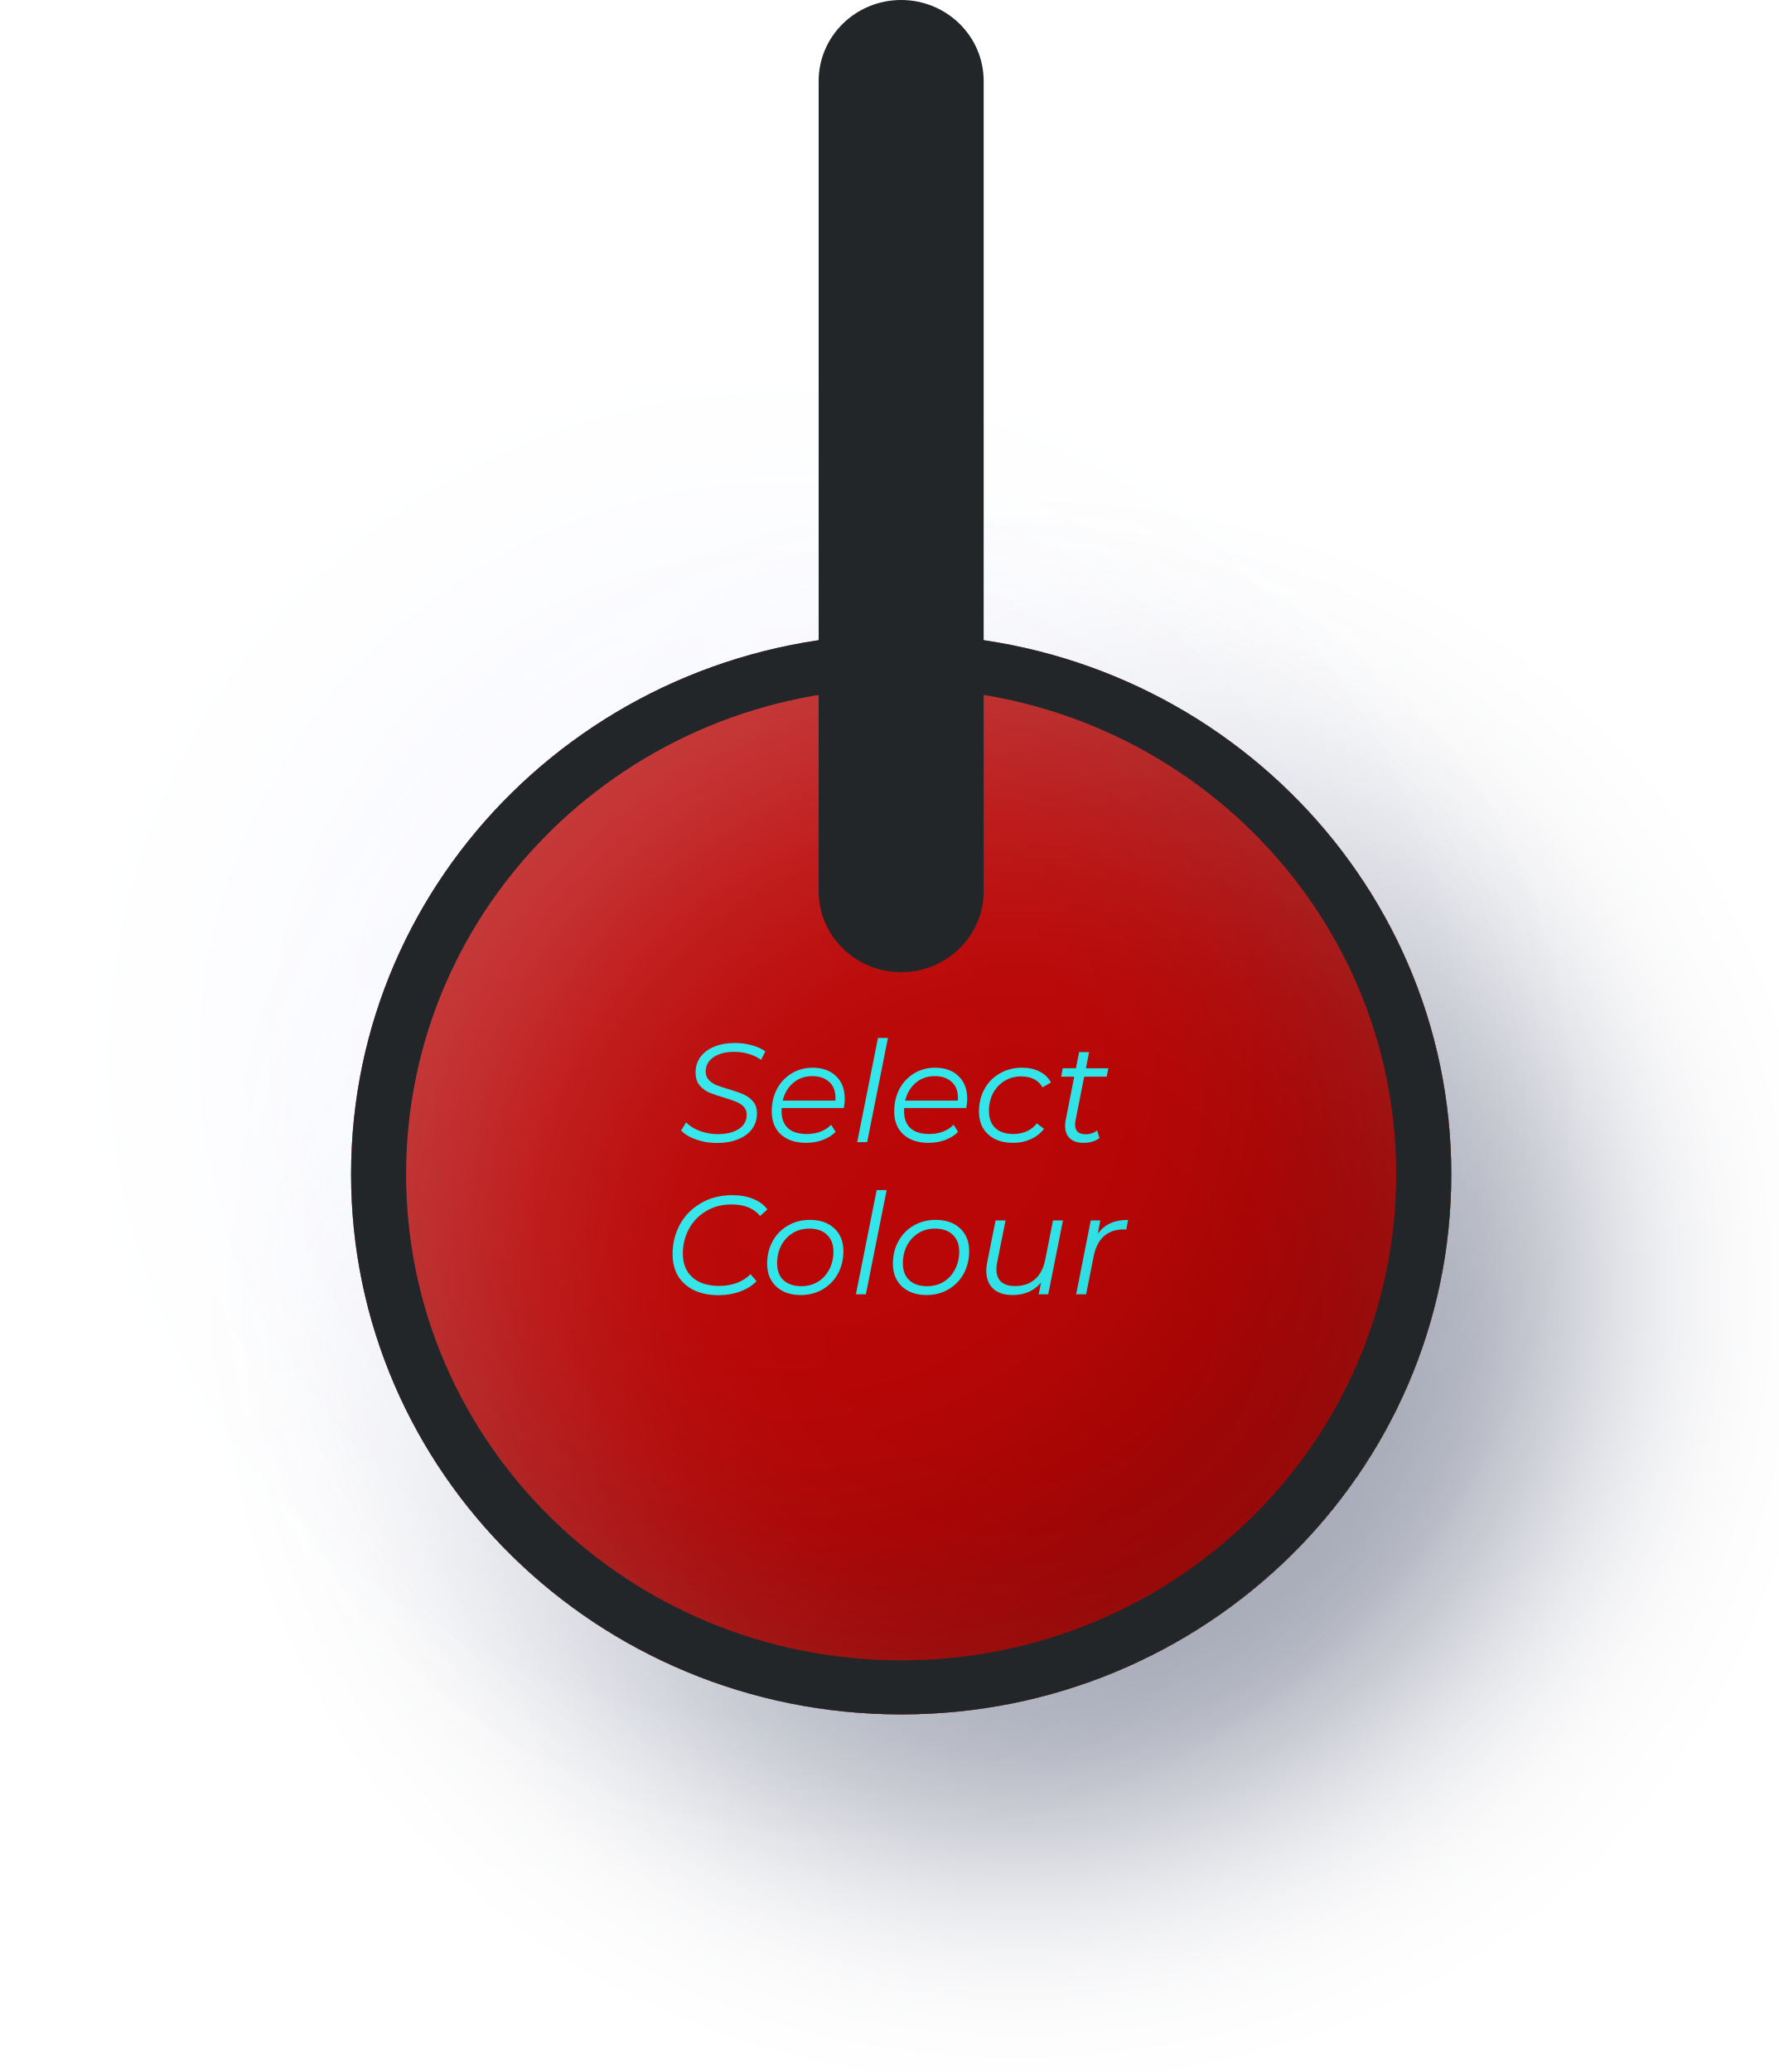
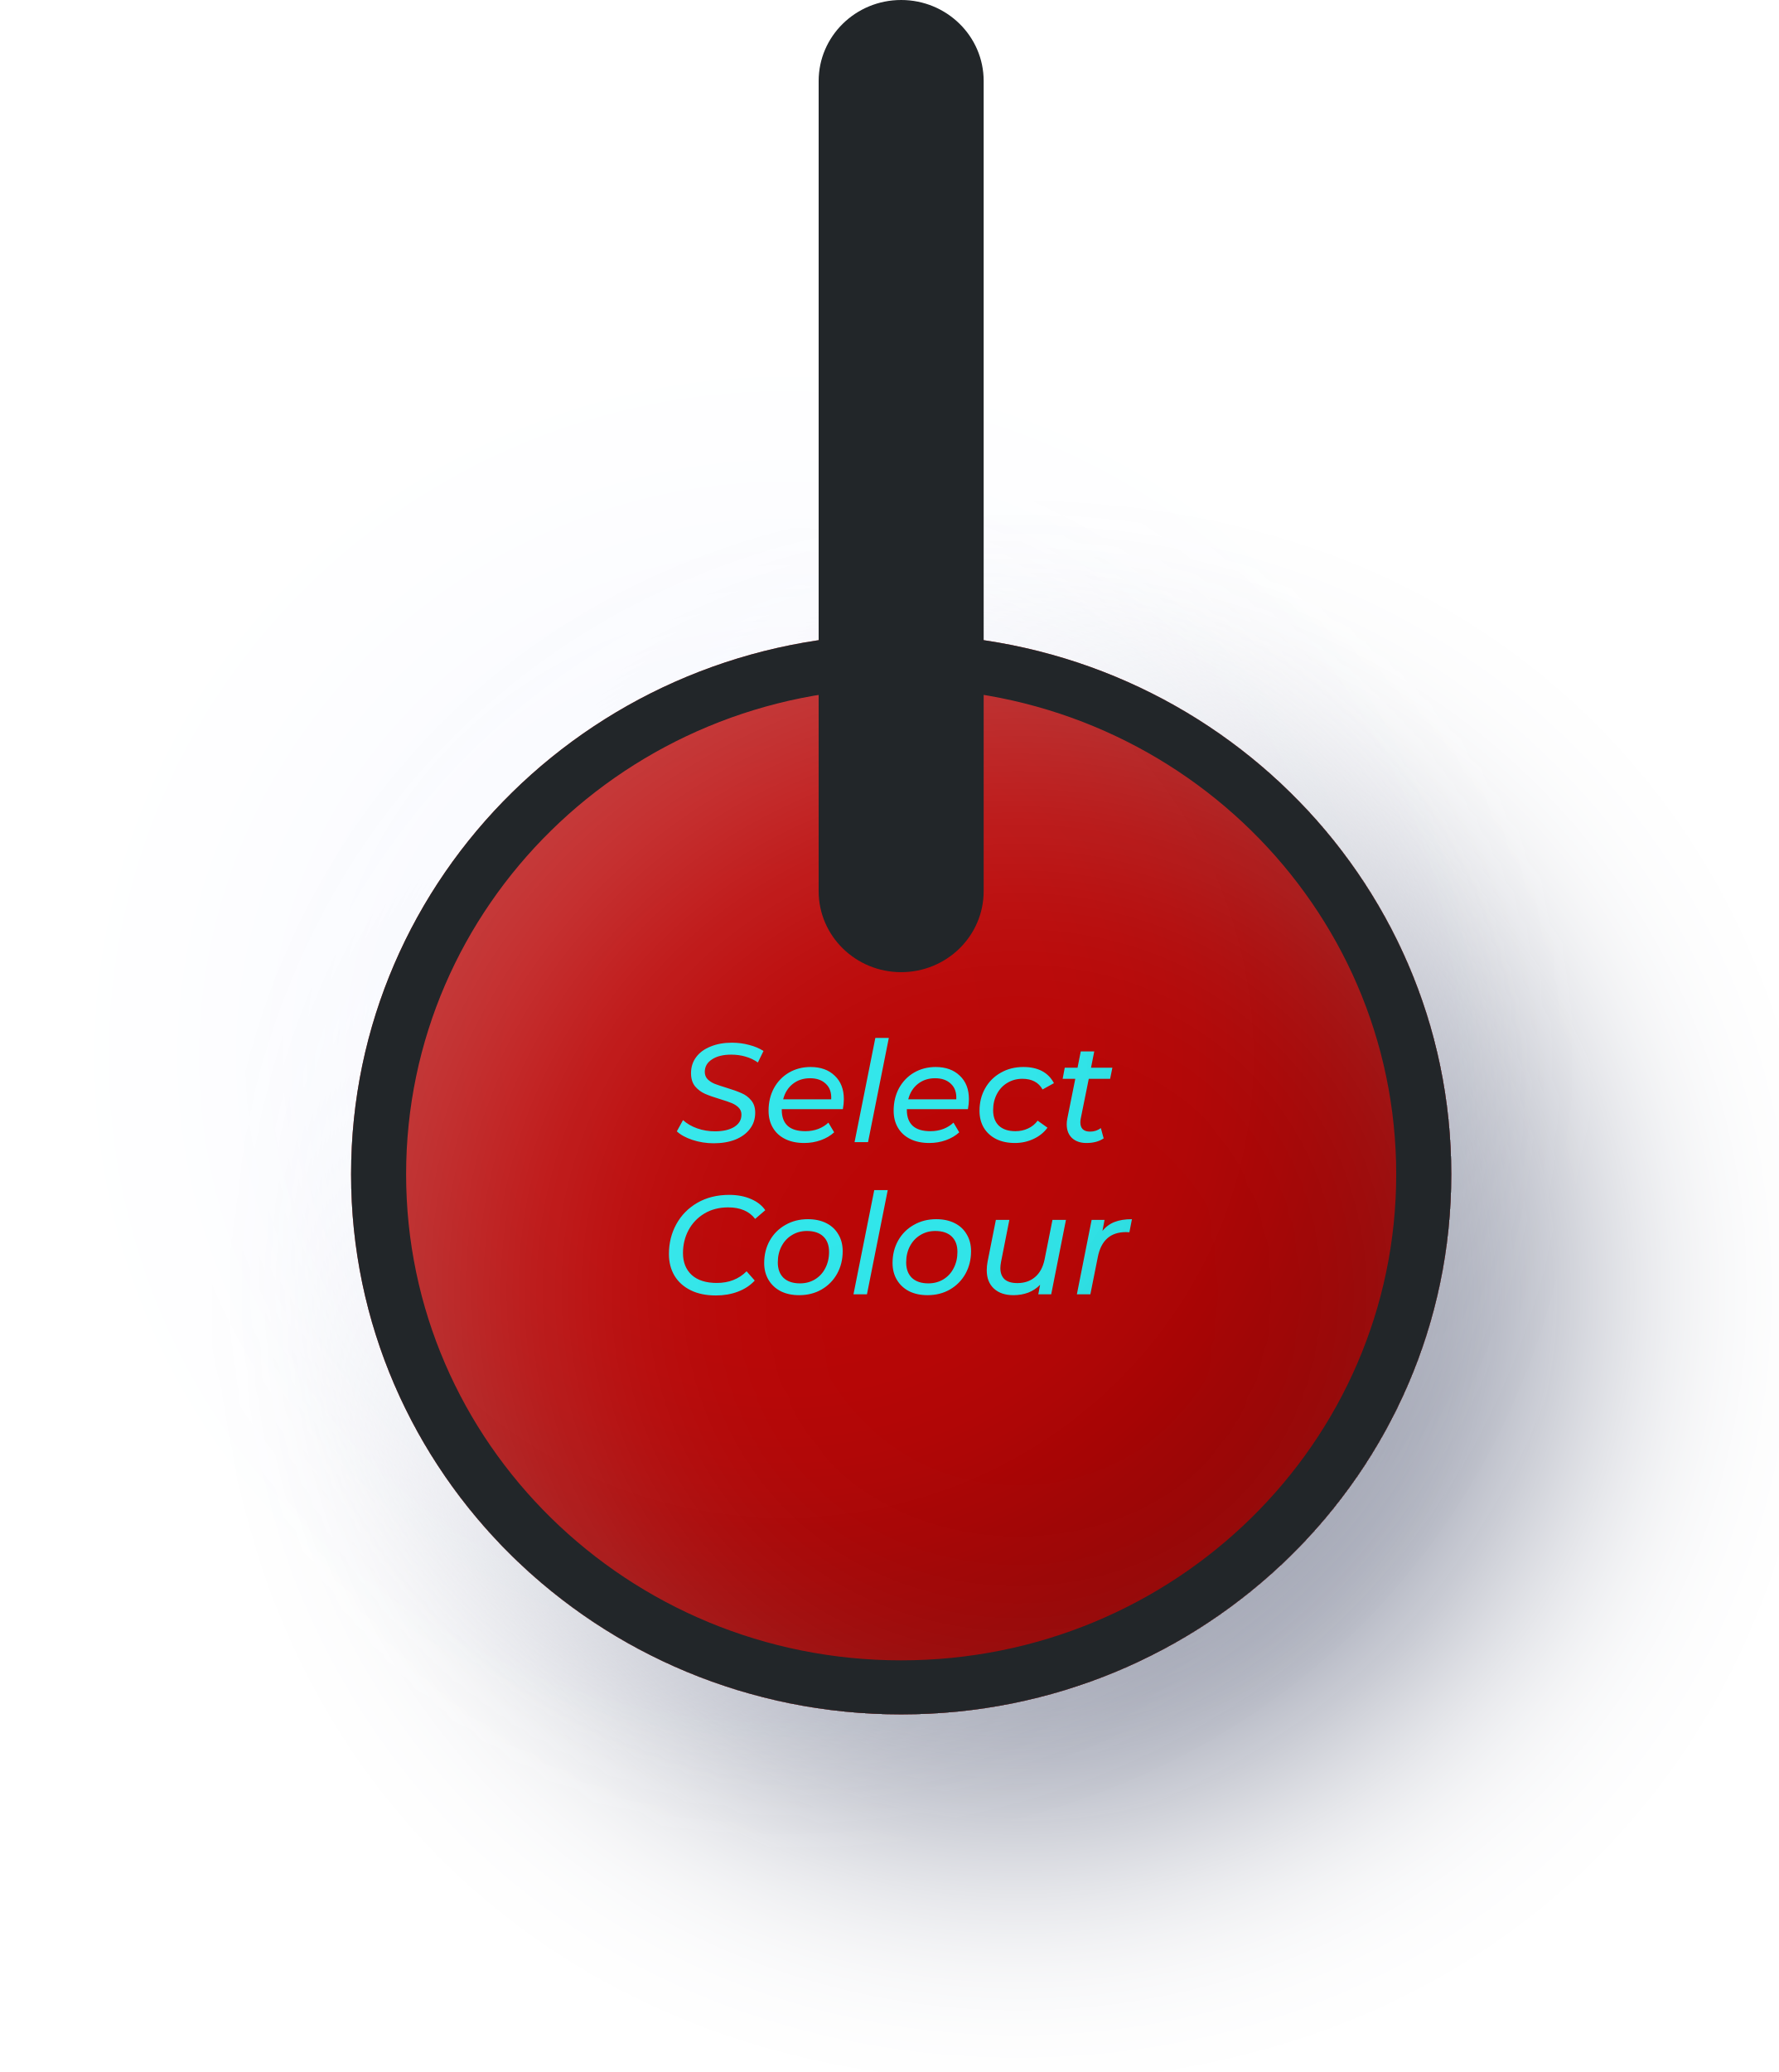
<svg viewBox="0 0 152 177">
  <g filter="url(#filter0_ddii)">
    <path class="select-color-input" id="tankColor" d="M124 100.311C124 125.792 102.957 146.448 77 146.448C51.043 146.448 30 125.792 30 100.311C30 74.83 51.043 54.174 77 54.174C102.957 54.174 124 74.83 124 100.311Z" fill="#BA0606" />
    <g style="mix-blend-mode:difference">
-       <path class="select-color-input" d="M61.246 97.64C60.63 97.64 60.038 97.54 59.47 97.34C58.91 97.14 58.486 96.884 58.198 96.572L58.63 95.876C58.91 96.18 59.298 96.424 59.794 96.608C60.29 96.792 60.802 96.884 61.33 96.884C62.074 96.884 62.67 96.74 63.118 96.452C63.574 96.156 63.802 95.748 63.802 95.228C63.802 94.948 63.718 94.72 63.55 94.544C63.382 94.368 63.17 94.228 62.914 94.124C62.658 94.012 62.31 93.892 61.87 93.764C61.35 93.612 60.926 93.468 60.598 93.332C60.278 93.188 60.002 92.98 59.77 92.708C59.546 92.428 59.434 92.068 59.434 91.628C59.434 91.108 59.574 90.66 59.854 90.284C60.142 89.9 60.538 89.608 61.042 89.408C61.554 89.2 62.138 89.096 62.794 89.096C63.298 89.096 63.778 89.16 64.234 89.288C64.69 89.408 65.078 89.584 65.398 89.816L65.026 90.536C64.722 90.312 64.374 90.144 63.982 90.032C63.59 89.912 63.178 89.852 62.746 89.852C62.01 89.852 61.418 90.004 60.97 90.308C60.522 90.612 60.298 91.024 60.298 91.544C60.298 91.832 60.386 92.068 60.562 92.252C60.738 92.436 60.954 92.584 61.21 92.696C61.474 92.8 61.826 92.916 62.266 93.044C62.786 93.196 63.206 93.344 63.526 93.488C63.846 93.624 64.118 93.824 64.342 94.088C64.566 94.344 64.678 94.684 64.678 95.108C64.678 95.636 64.53 96.092 64.234 96.476C63.946 96.852 63.542 97.14 63.022 97.34C62.51 97.54 61.918 97.64 61.246 97.64ZM66.793 94.652C66.785 94.708 66.781 94.792 66.781 94.904C66.781 95.544 66.961 96.032 67.321 96.368C67.689 96.704 68.233 96.872 68.953 96.872C69.369 96.872 69.757 96.804 70.117 96.668C70.485 96.524 70.785 96.328 71.017 96.08L71.401 96.692C71.105 96.988 70.733 97.22 70.285 97.388C69.845 97.548 69.377 97.628 68.881 97.628C67.969 97.628 67.249 97.388 66.721 96.908C66.201 96.428 65.941 95.772 65.941 94.94C65.941 94.236 66.089 93.6 66.385 93.032C66.689 92.464 67.105 92.02 67.633 91.7C68.169 91.372 68.769 91.208 69.433 91.208C70.273 91.208 70.941 91.448 71.437 91.928C71.933 92.4 72.181 93.052 72.181 93.884C72.181 94.116 72.153 94.372 72.097 94.652H66.793ZM69.409 91.928C68.777 91.928 68.237 92.116 67.789 92.492C67.341 92.868 67.037 93.376 66.877 94.016H71.377C71.385 93.96 71.389 93.884 71.389 93.788C71.389 93.196 71.209 92.74 70.849 92.42C70.489 92.092 70.009 91.928 69.409 91.928ZM75.019 88.664H75.871L74.095 97.568H73.243L75.019 88.664ZM77.258 94.652C77.25 94.708 77.246 94.792 77.246 94.904C77.246 95.544 77.426 96.032 77.786 96.368C78.154 96.704 78.698 96.872 79.418 96.872C79.834 96.872 80.222 96.804 80.582 96.668C80.95 96.524 81.25 96.328 81.482 96.08L81.866 96.692C81.57 96.988 81.198 97.22 80.75 97.388C80.31 97.548 79.842 97.628 79.346 97.628C78.434 97.628 77.714 97.388 77.186 96.908C76.666 96.428 76.406 95.772 76.406 94.94C76.406 94.236 76.554 93.6 76.85 93.032C77.154 92.464 77.57 92.02 78.098 91.7C78.634 91.372 79.234 91.208 79.898 91.208C80.738 91.208 81.406 91.448 81.902 91.928C82.398 92.4 82.646 93.052 82.646 93.884C82.646 94.116 82.618 94.372 82.562 94.652H77.258ZM79.874 91.928C79.242 91.928 78.702 92.116 78.254 92.492C77.806 92.868 77.502 93.376 77.342 94.016H81.842C81.85 93.96 81.854 93.884 81.854 93.788C81.854 93.196 81.674 92.74 81.314 92.42C80.954 92.092 80.474 91.928 79.874 91.928ZM86.564 97.628C85.972 97.628 85.456 97.52 85.016 97.304C84.576 97.08 84.236 96.768 83.996 96.368C83.764 95.96 83.648 95.488 83.648 94.952C83.648 94.24 83.804 93.6 84.116 93.032C84.428 92.464 84.864 92.02 85.424 91.7C85.984 91.372 86.616 91.208 87.32 91.208C87.904 91.208 88.404 91.316 88.82 91.532C89.244 91.74 89.572 92.052 89.804 92.468L89.084 92.888C88.724 92.264 88.112 91.952 87.248 91.952C86.728 91.952 86.256 92.08 85.832 92.336C85.416 92.592 85.088 92.944 84.848 93.392C84.616 93.84 84.5 94.348 84.5 94.916C84.5 95.532 84.68 96.012 85.04 96.356C85.408 96.7 85.928 96.872 86.6 96.872C87.008 96.872 87.384 96.796 87.728 96.644C88.08 96.484 88.368 96.256 88.592 95.96L89.204 96.428C88.924 96.804 88.548 97.1 88.076 97.316C87.612 97.524 87.108 97.628 86.564 97.628ZM91.908 95.66C91.876 95.852 91.86 95.984 91.86 96.056C91.86 96.616 92.164 96.896 92.772 96.896C93.132 96.896 93.456 96.788 93.744 96.572L93.948 97.22C93.588 97.492 93.12 97.628 92.544 97.628C92.072 97.628 91.696 97.5 91.416 97.244C91.144 96.988 91.008 96.636 91.008 96.188C91.008 96.012 91.024 95.848 91.056 95.696L91.788 91.976H90.672L90.804 91.256H91.932L92.208 89.876H93.06L92.784 91.256H94.704L94.56 91.976H92.64L91.908 95.66ZM61.393 110.64C60.577 110.64 59.873 110.496 59.281 110.208C58.689 109.912 58.237 109.504 57.925 108.984C57.621 108.456 57.469 107.844 57.469 107.148C57.469 106.22 57.677 105.372 58.093 104.604C58.517 103.836 59.117 103.228 59.893 102.78C60.669 102.324 61.565 102.096 62.581 102.096C63.253 102.096 63.849 102.204 64.369 102.42C64.889 102.628 65.289 102.928 65.569 103.32L64.945 103.872C64.409 103.216 63.597 102.888 62.509 102.888C61.685 102.888 60.957 103.08 60.325 103.464C59.693 103.84 59.205 104.348 58.861 104.988C58.517 105.628 58.345 106.332 58.345 107.1C58.345 107.94 58.613 108.608 59.149 109.104C59.693 109.6 60.465 109.848 61.465 109.848C62.561 109.848 63.449 109.516 64.129 108.852L64.645 109.44C64.277 109.824 63.809 110.12 63.241 110.328C62.673 110.536 62.057 110.64 61.393 110.64ZM68.417 110.628C67.841 110.628 67.337 110.52 66.905 110.304C66.473 110.08 66.137 109.768 65.897 109.368C65.665 108.96 65.549 108.488 65.549 107.952C65.549 107.24 65.705 106.6 66.017 106.032C66.329 105.464 66.761 105.02 67.313 104.7C67.873 104.372 68.501 104.208 69.197 104.208C70.077 104.208 70.773 104.448 71.285 104.928C71.805 105.408 72.065 106.056 72.065 106.872C72.065 107.584 71.909 108.228 71.597 108.804C71.285 109.372 70.849 109.82 70.289 110.148C69.737 110.468 69.113 110.628 68.417 110.628ZM68.477 109.872C68.997 109.872 69.465 109.748 69.881 109.5C70.297 109.244 70.621 108.892 70.853 108.444C71.093 107.988 71.213 107.48 71.213 106.92C71.213 106.304 71.029 105.824 70.661 105.48C70.301 105.128 69.793 104.952 69.137 104.952C68.617 104.952 68.149 105.08 67.733 105.336C67.317 105.592 66.989 105.948 66.749 106.404C66.517 106.852 66.401 107.356 66.401 107.916C66.401 108.532 66.581 109.012 66.941 109.356C67.309 109.7 67.821 109.872 68.477 109.872ZM74.908 101.664H75.76L73.984 110.568H73.132L74.908 101.664ZM79.163 110.628C78.587 110.628 78.083 110.52 77.651 110.304C77.219 110.08 76.883 109.768 76.643 109.368C76.411 108.96 76.295 108.488 76.295 107.952C76.295 107.24 76.451 106.6 76.763 106.032C77.075 105.464 77.507 105.02 78.059 104.7C78.619 104.372 79.247 104.208 79.943 104.208C80.823 104.208 81.519 104.448 82.031 104.928C82.551 105.408 82.811 106.056 82.811 106.872C82.811 107.584 82.655 108.228 82.343 108.804C82.031 109.372 81.595 109.82 81.035 110.148C80.483 110.468 79.859 110.628 79.163 110.628ZM79.223 109.872C79.743 109.872 80.211 109.748 80.627 109.5C81.043 109.244 81.367 108.892 81.599 108.444C81.839 107.988 81.959 107.48 81.959 106.92C81.959 106.304 81.775 105.824 81.407 105.48C81.047 105.128 80.539 104.952 79.883 104.952C79.363 104.952 78.895 105.08 78.479 105.336C78.063 105.592 77.735 105.948 77.495 106.404C77.263 106.852 77.147 107.356 77.147 107.916C77.147 108.532 77.327 109.012 77.687 109.356C78.055 109.7 78.567 109.872 79.223 109.872ZM90.826 104.256L89.566 110.568H88.75L88.954 109.56C88.362 110.272 87.55 110.628 86.518 110.628C85.814 110.628 85.262 110.448 84.862 110.088C84.47 109.72 84.274 109.212 84.274 108.564C84.274 108.34 84.298 108.104 84.346 107.856L85.066 104.256H85.918L85.198 107.856C85.158 108.08 85.138 108.268 85.138 108.42C85.138 108.884 85.27 109.24 85.534 109.488C85.806 109.736 86.21 109.86 86.746 109.86C87.418 109.86 87.974 109.672 88.414 109.296C88.854 108.92 89.15 108.372 89.302 107.652L89.974 104.256H90.826ZM93.8 105.408C94.08 105 94.432 104.7 94.856 104.508C95.28 104.308 95.792 104.208 96.392 104.208L96.236 105.036L95.996 105.024C95.316 105.024 94.756 105.22 94.316 105.612C93.884 106.004 93.592 106.588 93.44 107.364L92.804 110.568H91.952L93.2 104.256H94.016L93.8 105.408Z" fill="#EBECF0" />
+       <path class="select-color-input" d="M60.977 97.664C60.353 97.664 59.749 97.568 59.165 97.376C58.589 97.184 58.145 96.94 57.833 96.644L58.361 95.684C58.681 95.98 59.085 96.216 59.573 96.392C60.061 96.56 60.565 96.644 61.085 96.644C61.773 96.644 62.321 96.52 62.729 96.272C63.145 96.016 63.353 95.664 63.353 95.216C63.353 94.976 63.273 94.776 63.113 94.616C62.953 94.456 62.757 94.328 62.525 94.232C62.293 94.136 61.965 94.024 61.541 93.896C61.005 93.736 60.573 93.584 60.245 93.44C59.917 93.296 59.633 93.084 59.393 92.804C59.161 92.516 59.045 92.14 59.045 91.676C59.045 91.148 59.193 90.688 59.489 90.296C59.785 89.904 60.197 89.604 60.725 89.396C61.253 89.18 61.857 89.072 62.537 89.072C63.057 89.072 63.549 89.136 64.013 89.264C64.485 89.384 64.893 89.556 65.237 89.78L64.757 90.764C64.445 90.54 64.093 90.372 63.701 90.26C63.317 90.148 62.909 90.092 62.477 90.092C61.789 90.092 61.241 90.228 60.833 90.5C60.425 90.764 60.221 91.12 60.221 91.568C60.221 91.816 60.301 92.024 60.461 92.192C60.629 92.36 60.833 92.492 61.073 92.588C61.321 92.684 61.657 92.796 62.081 92.924C62.609 93.084 63.033 93.236 63.353 93.38C63.681 93.516 63.957 93.72 64.181 93.992C64.413 94.264 64.529 94.616 64.529 95.048C64.529 95.584 64.377 96.048 64.073 96.44C63.777 96.832 63.361 97.136 62.825 97.352C62.289 97.56 61.673 97.664 60.977 97.664ZM66.799 94.748V94.82C66.799 95.412 66.966 95.864 67.302 96.176C67.638 96.48 68.142 96.632 68.814 96.632C69.207 96.632 69.575 96.568 69.918 96.44C70.263 96.304 70.55 96.124 70.782 95.9L71.275 96.728C70.963 97.016 70.582 97.24 70.135 97.4C69.686 97.56 69.215 97.64 68.719 97.64C68.094 97.64 67.555 97.528 67.099 97.304C66.642 97.08 66.29 96.76 66.043 96.344C65.794 95.928 65.671 95.44 65.671 94.88C65.671 94.168 65.823 93.528 66.126 92.96C66.439 92.392 66.867 91.948 67.41 91.628C67.963 91.308 68.579 91.148 69.258 91.148C70.123 91.148 70.811 91.396 71.323 91.892C71.843 92.38 72.103 93.048 72.103 93.896C72.103 94.152 72.075 94.436 72.019 94.748H66.799ZM69.21 92.108C68.642 92.108 68.154 92.268 67.746 92.588C67.338 92.908 67.062 93.348 66.918 93.908H71.022C71.055 93.34 70.903 92.9 70.567 92.588C70.239 92.268 69.787 92.108 69.21 92.108ZM74.794 88.664H75.946L74.17 97.568H73.018L74.794 88.664ZM77.486 94.748V94.82C77.486 95.412 77.654 95.864 77.99 96.176C78.326 96.48 78.83 96.632 79.502 96.632C79.894 96.632 80.262 96.568 80.606 96.44C80.95 96.304 81.238 96.124 81.47 95.9L81.962 96.728C81.65 97.016 81.27 97.24 80.822 97.4C80.374 97.56 79.902 97.64 79.406 97.64C78.782 97.64 78.242 97.528 77.786 97.304C77.33 97.08 76.978 96.76 76.73 96.344C76.482 95.928 76.358 95.44 76.358 94.88C76.358 94.168 76.51 93.528 76.814 92.96C77.126 92.392 77.554 91.948 78.098 91.628C78.65 91.308 79.266 91.148 79.946 91.148C80.81 91.148 81.498 91.396 82.01 91.892C82.53 92.38 82.79 93.048 82.79 93.896C82.79 94.152 82.762 94.436 82.706 94.748H77.486ZM79.898 92.108C79.33 92.108 78.842 92.268 78.434 92.588C78.026 92.908 77.75 93.348 77.606 93.908H81.71C81.742 93.34 81.59 92.9 81.254 92.588C80.926 92.268 80.474 92.108 79.898 92.108ZM86.718 97.64C86.11 97.64 85.578 97.528 85.122 97.304C84.666 97.072 84.314 96.752 84.066 96.344C83.818 95.928 83.694 95.444 83.694 94.892C83.694 94.18 83.854 93.54 84.174 92.972C84.494 92.404 84.938 91.96 85.506 91.64C86.074 91.312 86.718 91.148 87.438 91.148C88.694 91.148 89.566 91.608 90.054 92.528L89.082 93.068C88.746 92.46 88.17 92.156 87.354 92.156C86.882 92.156 86.454 92.272 86.07 92.504C85.694 92.728 85.398 93.044 85.182 93.452C84.966 93.86 84.858 94.324 84.858 94.844C84.858 95.404 85.022 95.844 85.35 96.164C85.686 96.476 86.158 96.632 86.766 96.632C87.15 96.632 87.506 96.556 87.834 96.404C88.17 96.252 88.446 96.028 88.662 95.732L89.502 96.332C89.206 96.74 88.81 97.06 88.314 97.292C87.818 97.524 87.286 97.64 86.718 97.64ZM92.347 95.54C92.323 95.66 92.311 95.772 92.311 95.876C92.311 96.132 92.379 96.328 92.515 96.464C92.659 96.6 92.871 96.668 93.151 96.668C93.487 96.668 93.791 96.568 94.063 96.368L94.303 97.244C93.919 97.508 93.427 97.64 92.827 97.64C92.323 97.64 91.915 97.5 91.603 97.22C91.299 96.932 91.147 96.54 91.147 96.044C91.147 95.876 91.163 95.716 91.195 95.564L91.879 92.156H90.799L90.979 91.208H92.071L92.347 89.816H93.499L93.223 91.208H95.047L94.855 92.156H93.031L92.347 95.54ZM61.165 110.664C60.333 110.664 59.617 110.516 59.017 110.22C58.417 109.924 57.957 109.512 57.637 108.984C57.317 108.448 57.157 107.828 57.157 107.124C57.157 106.188 57.369 105.336 57.793 104.568C58.217 103.8 58.817 103.192 59.593 102.744C60.377 102.296 61.281 102.072 62.305 102.072C63.001 102.072 63.617 102.188 64.153 102.42C64.689 102.644 65.101 102.964 65.389 103.38L64.525 104.124C64.021 103.468 63.253 103.14 62.221 103.14C61.445 103.14 60.765 103.316 60.181 103.668C59.597 104.02 59.145 104.496 58.825 105.096C58.513 105.688 58.357 106.34 58.357 107.052C58.357 107.828 58.605 108.448 59.101 108.912C59.605 109.368 60.321 109.596 61.249 109.596C62.281 109.596 63.129 109.264 63.793 108.6L64.489 109.392C64.105 109.808 63.625 110.124 63.049 110.34C62.481 110.556 61.853 110.664 61.165 110.664ZM68.284 110.64C67.683 110.64 67.159 110.528 66.712 110.304C66.263 110.072 65.915 109.748 65.668 109.332C65.419 108.916 65.296 108.436 65.296 107.892C65.296 107.18 65.456 106.54 65.775 105.972C66.096 105.404 66.54 104.96 67.108 104.64C67.675 104.312 68.316 104.148 69.028 104.148C69.627 104.148 70.151 104.26 70.6 104.484C71.047 104.708 71.391 105.028 71.632 105.444C71.879 105.852 72.004 106.332 72.004 106.884C72.004 107.596 71.844 108.24 71.523 108.816C71.204 109.384 70.76 109.832 70.192 110.16C69.632 110.48 68.996 110.64 68.284 110.64ZM68.356 109.632C68.828 109.632 69.251 109.52 69.627 109.296C70.011 109.064 70.308 108.744 70.516 108.336C70.731 107.928 70.84 107.464 70.84 106.944C70.84 106.376 70.675 105.936 70.347 105.624C70.019 105.312 69.552 105.156 68.944 105.156C68.472 105.156 68.047 105.272 67.671 105.504C67.296 105.728 66.999 106.044 66.784 106.452C66.567 106.86 66.46 107.324 66.46 107.844C66.46 108.404 66.624 108.844 66.951 109.164C67.287 109.476 67.755 109.632 68.356 109.632ZM74.701 101.664H75.853L74.077 110.568H72.925L74.701 101.664ZM79.252 110.64C78.652 110.64 78.128 110.528 77.68 110.304C77.232 110.072 76.884 109.748 76.636 109.332C76.388 108.916 76.264 108.436 76.264 107.892C76.264 107.18 76.424 106.54 76.744 105.972C77.064 105.404 77.508 104.96 78.076 104.64C78.644 104.312 79.284 104.148 79.996 104.148C80.596 104.148 81.12 104.26 81.568 104.484C82.016 104.708 82.36 105.028 82.6 105.444C82.848 105.852 82.972 106.332 82.972 106.884C82.972 107.596 82.812 108.24 82.492 108.816C82.172 109.384 81.728 109.832 81.16 110.16C80.6 110.48 79.964 110.64 79.252 110.64ZM79.324 109.632C79.796 109.632 80.22 109.52 80.596 109.296C80.98 109.064 81.276 108.744 81.484 108.336C81.7 107.928 81.808 107.464 81.808 106.944C81.808 106.376 81.644 105.936 81.316 105.624C80.988 105.312 80.52 105.156 79.912 105.156C79.44 105.156 79.016 105.272 78.64 105.504C78.264 105.728 77.968 106.044 77.752 106.452C77.536 106.86 77.428 107.324 77.428 107.844C77.428 108.404 77.592 108.844 77.92 109.164C78.256 109.476 78.724 109.632 79.324 109.632ZM91.081 104.208L89.821 110.568H88.717L88.873 109.752C88.585 110.048 88.245 110.272 87.853 110.424C87.469 110.568 87.049 110.64 86.593 110.64C85.889 110.64 85.333 110.452 84.925 110.076C84.517 109.7 84.313 109.176 84.313 108.504C84.313 108.28 84.337 108.036 84.385 107.772L85.093 104.208H86.245L85.537 107.784C85.497 108 85.477 108.18 85.477 108.324C85.477 108.74 85.597 109.06 85.837 109.284C86.085 109.5 86.449 109.608 86.929 109.608C87.537 109.608 88.041 109.436 88.441 109.092C88.849 108.748 89.121 108.244 89.257 107.58L89.929 104.208H91.081ZM94.198 105.156C94.478 104.804 94.823 104.548 95.231 104.388C95.638 104.228 96.135 104.148 96.719 104.148L96.502 105.264C96.43 105.256 96.331 105.252 96.203 105.252C94.882 105.252 94.082 105.964 93.802 107.388L93.166 110.568H92.014L93.275 104.208H94.379L94.198 105.156Z" fill="#EBECF0" />
    </g>
  </g>
  <path class="select-color-input" fill-rule="evenodd" clip-rule="evenodd" d="M77 141.835C100.362 141.835 119.3 123.244 119.3 100.311C119.3 77.378 100.362 58.787 77 58.787C53.638 58.787 34.7 77.378 34.7 100.311C34.7 123.244 53.638 141.835 77 141.835ZM77 146.448C102.957 146.448 124 125.792 124 100.311C124 74.83 102.957 54.174 77 54.174C51.043 54.174 30 74.83 30 100.311C30 125.792 51.043 146.448 77 146.448Z" fill="#222629" />
  <path class="select-color-input" fill-rule="evenodd" clip-rule="evenodd" d="M77 83.047C73.106 83.047 69.95 79.949 69.95 76.127V6.921C69.95 3.098 73.106 0 77 0C80.894 0 84.05 3.098 84.05 6.921V76.127C84.05 79.949 80.894 83.047 77 83.047Z" fill="#222629" />
  <defs>
    <filter id="filter0_ddii" x="0" y="24.174" filterUnits="userSpaceOnUse" color-interpolation-filters="sRGB">
      <feFlood flood-opacity="0" result="BackgroundImageFix" />
      <feColorMatrix in="SourceAlpha" type="matrix" values="0 0 0 0 0 0 0 0 0 0 0 0 0 0 0 0 0 0 127 0" />
      <feOffset dx="10" dy="10" />
      <feGaussianBlur stdDeviation="10" />
      <feColorMatrix type="matrix" values="0 0 0 0 0.606 0 0 0 0 0.622 0 0 0 0 0.683 0 0 0 1 0" />
      <feBlend mode="normal" in2="BackgroundImageFix" result="effect1_dropShadow" />
      <feColorMatrix in="SourceAlpha" type="matrix" values="0 0 0 0 0 0 0 0 0 0 0 0 0 0 0 0 0 0 127 0" />
      <feOffset dx="-10" dy="-10" />
      <feGaussianBlur stdDeviation="10" />
      <feColorMatrix type="matrix" values="0 0 0 0 0.979 0 0 0 0 0.983 0 0 0 0 1 0 0 0 1 0" />
      <feBlend mode="normal" in2="effect1_dropShadow" result="effect2_dropShadow" />
      <feBlend mode="normal" in="SourceGraphic" in2="effect2_dropShadow" result="shape" />
      <feColorMatrix in="SourceAlpha" type="matrix" values="0 0 0 0 0 0 0 0 0 0 0 0 0 0 0 0 0 0 127 0" result="hardAlpha" />
      <feOffset dx="-10" dy="-10" />
      <feGaussianBlur stdDeviation="12.5" />
      <feComposite in2="hardAlpha" operator="arithmetic" k2="-1" k3="1" />
      <feColorMatrix type="matrix" values="0 0 0 0 0 0 0 0 0 0 0 0 0 0 0 0 0 0 0.25 0" />
      <feBlend mode="normal" in2="shape" result="effect3_innerShadow" />
      <feColorMatrix in="SourceAlpha" type="matrix" values="0 0 0 0 0 0 0 0 0 0 0 0 0 0 0 0 0 0 127 0" result="hardAlpha" />
      <feOffset dx="10" dy="10" />
      <feGaussianBlur stdDeviation="12.5" />
      <feComposite in2="hardAlpha" operator="arithmetic" k2="-1" k3="1" />
      <feColorMatrix type="matrix" values="0 0 0 0 1 0 0 0 0 1 0 0 0 0 1 0 0 0 0.25 0" />
      <feBlend mode="normal" in2="effect3_innerShadow" result="effect4_innerShadow" />
    </filter>
  </defs>
</svg>
